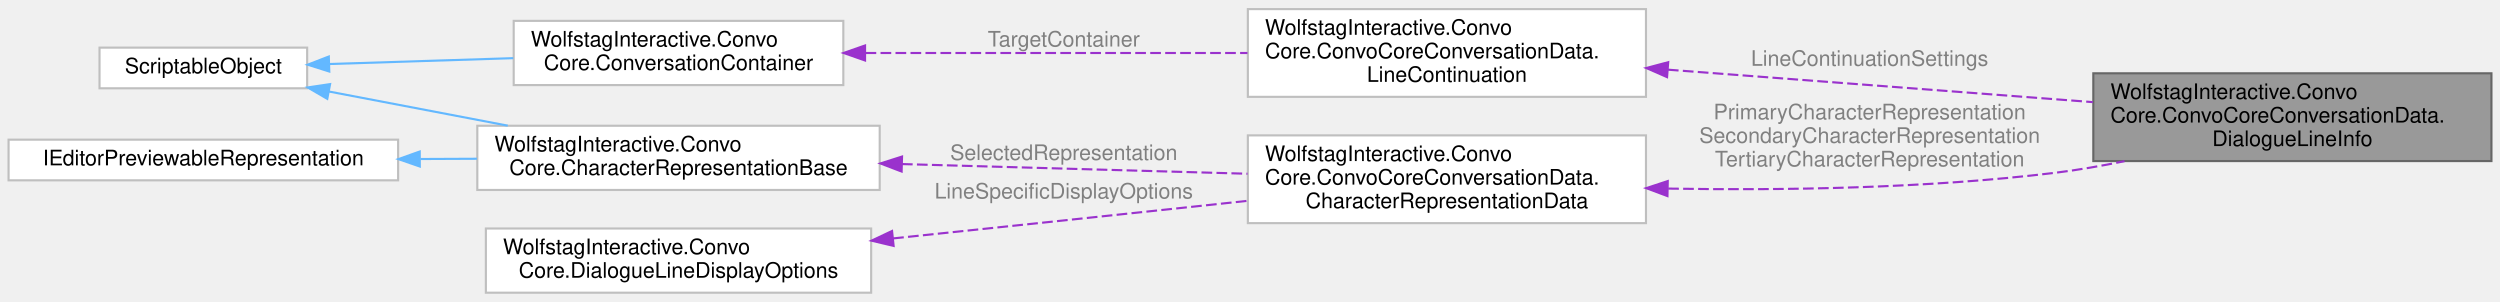
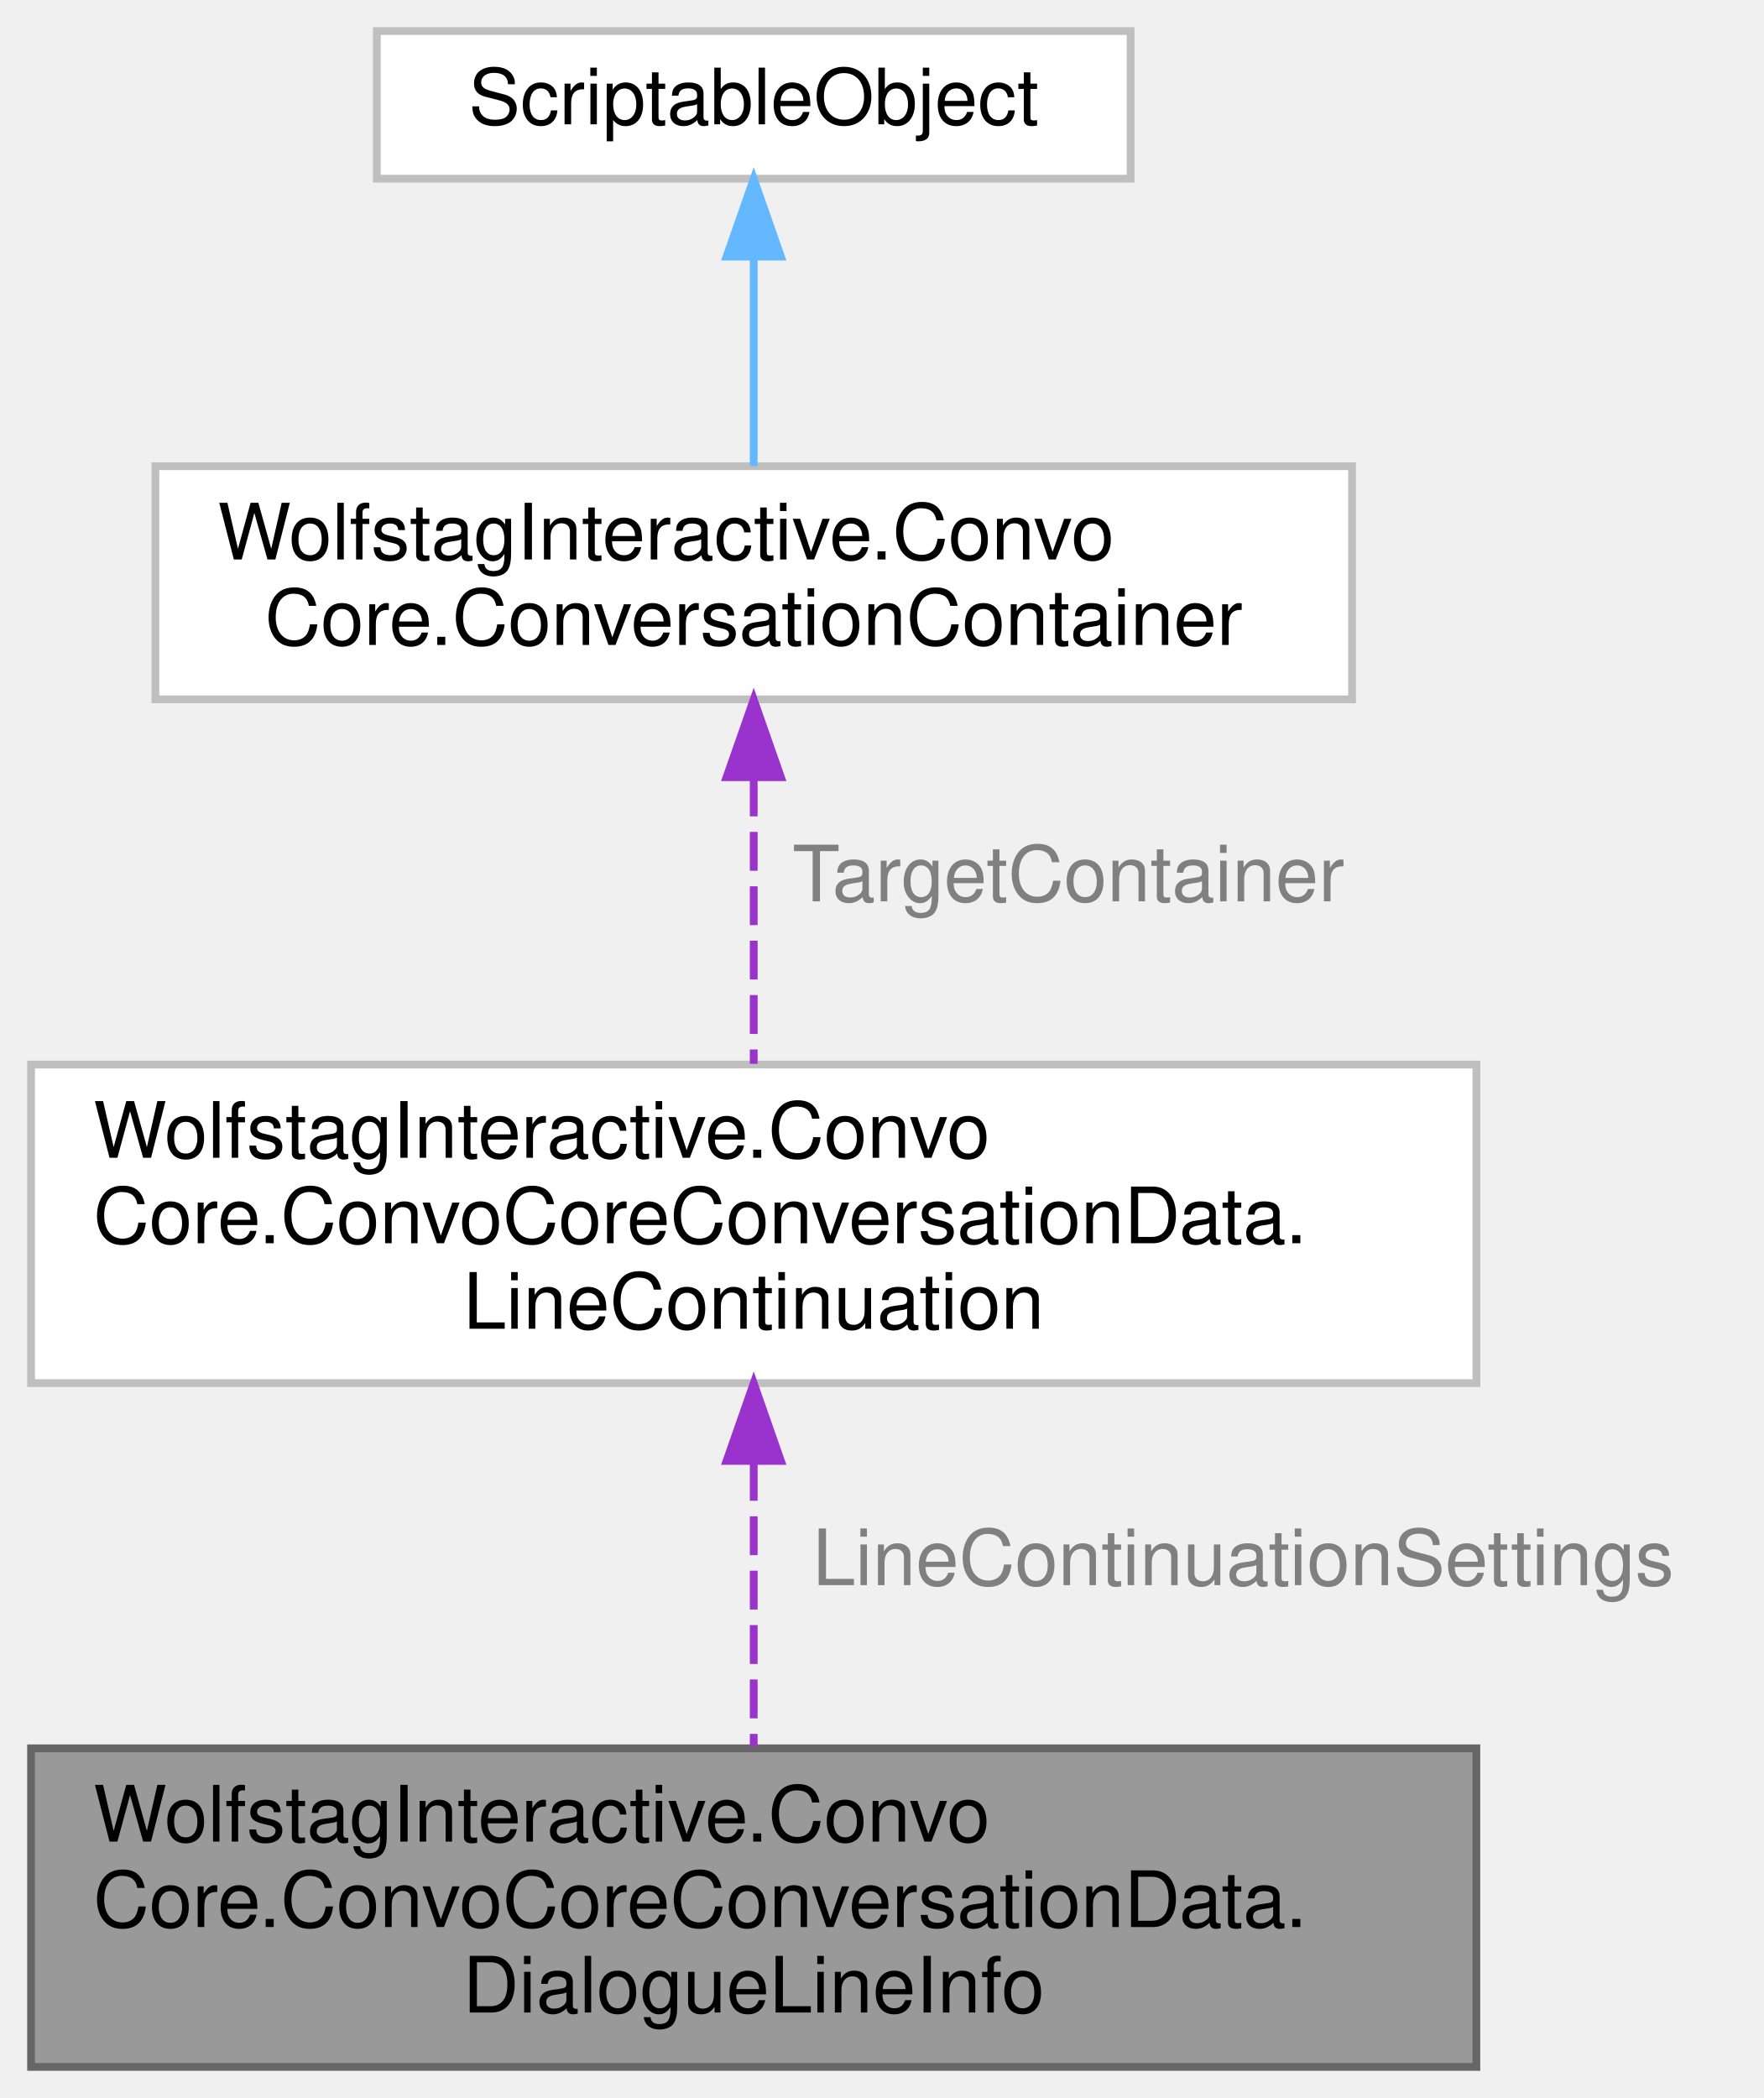
- <svg xmlns="http://www.w3.org/2000/svg" xmlns:xlink="http://www.w3.org/1999/xlink" width="1168pt" height="141pt" viewBox="0.00 0.00 1168.00 140.50">
-   <g id="graph0" class="graph" transform="scale(1 1) rotate(0) translate(4 136.5)">
+ <svg xmlns="http://www.w3.org/2000/svg" xmlns:xlink="http://www.w3.org/1999/xlink" width="227pt" height="270pt" viewBox="0.00 0.00 227.00 270.00">
+   <g id="graph0" class="graph" transform="scale(1 1) rotate(0) translate(4 266)">
    <g id="Node000001" class="node">
      <g id="a_Node000001">
        <a xlink:title=" ">
-           <polygon fill="#999999" stroke="#666666" points="1160,-102.5 974,-102.5 974,-61.5 1160,-61.5 1160,-102.5" />
-           <text text-anchor="start" x="982" y="-90.5" font-family="Helvetica,sans-Serif" font-size="10.00">WolfstagInteractive.Convo</text>
-           <text text-anchor="start" x="982" y="-79.5" font-family="Helvetica,sans-Serif" font-size="10.00">Core.ConvoCoreConversationData.</text>
-           <text text-anchor="middle" x="1067" y="-68.5" font-family="Helvetica,sans-Serif" font-size="10.00">DialogueLineInfo</text>
+           <polygon fill="#999999" stroke="#666666" points="186,-41 0,-41 0,0 186,0 186,-41" />
+           <text text-anchor="start" x="8" y="-29" font-family="Helvetica,sans-Serif" font-size="10.00">WolfstagInteractive.Convo</text>
+           <text text-anchor="start" x="8" y="-18" font-family="Helvetica,sans-Serif" font-size="10.00">Core.ConvoCoreConversationData.</text>
+           <text text-anchor="middle" x="93" y="-7" font-family="Helvetica,sans-Serif" font-size="10.00">DialogueLineInfo</text>
        </a>
      </g>
    </g>
    <g id="Node000002" class="node">
      <g id="a_Node000002">
-         <a xlink:href="structWolfstagInteractive_1_1ConvoCore_1_1ConvoCoreConversationData_1_1CharacterRepresentationData.html" target="_top" xlink:title=" ">
-           <polygon fill="white" stroke="#bfbfbf" points="765,-73.5 579,-73.5 579,-32.5 765,-32.5 765,-73.5" />
-           <text text-anchor="start" x="587" y="-61.5" font-family="Helvetica,sans-Serif" font-size="10.00">WolfstagInteractive.Convo</text>
-           <text text-anchor="start" x="587" y="-50.5" font-family="Helvetica,sans-Serif" font-size="10.00">Core.ConvoCoreConversationData.</text>
-           <text text-anchor="middle" x="672" y="-39.5" font-family="Helvetica,sans-Serif" font-size="10.00">CharacterRepresentationData</text>
+         <a xlink:href="structWolfstagInteractive_1_1ConvoCore_1_1ConvoCoreConversationData_1_1LineContinuation.html" target="_top" xlink:title=" ">
+           <polygon fill="white" stroke="#bfbfbf" points="186,-129 0,-129 0,-88 186,-88 186,-129" />
+           <text text-anchor="start" x="8" y="-117" font-family="Helvetica,sans-Serif" font-size="10.00">WolfstagInteractive.Convo</text>
+           <text text-anchor="start" x="8" y="-106" font-family="Helvetica,sans-Serif" font-size="10.00">Core.ConvoCoreConversationData.</text>
+           <text text-anchor="middle" x="93" y="-95" font-family="Helvetica,sans-Serif" font-size="10.00">LineContinuation</text>
        </a>
      </g>
    </g>
    <g id="edge1_Node000001_Node000002" class="edge">
      <g id="a_edge1_Node000001_Node000002">
        <a xlink:title=" ">
-           <path fill="none" stroke="#9a32cd" stroke-dasharray="5,2" d="M775.36,-48.64C829.29,-47.72 896.43,-48.74 956,-56 966.62,-57.29 977.7,-59.22 988.57,-61.44" />
-           <polygon fill="#9a32cd" stroke="#9a32cd" points="775.03,-45.15 765.1,-48.85 775.17,-52.15 775.03,-45.15" />
+           <path fill="none" stroke="#9a32cd" stroke-dasharray="5,2" d="M93,-77.86C93,-65.76 93,-52.08 93,-41.24" />
+           <polygon fill="#9a32cd" stroke="#9a32cd" points="89.5,-77.99 93,-87.99 96.5,-77.99 89.5,-77.99" />
        </a>
      </g>
-       <text text-anchor="middle" x="869.5" y="-81" font-family="Helvetica,sans-Serif" font-size="10.00" fill="grey"> PrimaryCharacterRepresentation</text>
-       <text text-anchor="middle" x="869.5" y="-70" font-family="Helvetica,sans-Serif" font-size="10.00" fill="grey">SecondaryCharacterRepresentation</text>
-       <text text-anchor="middle" x="869.5" y="-59" font-family="Helvetica,sans-Serif" font-size="10.00" fill="grey">TertiaryCharacterRepresentation</text>
+       <text text-anchor="middle" x="156" y="-62" font-family="Helvetica,sans-Serif" font-size="10.00" fill="grey"> LineContinuationSettings</text>
    </g>
    <g id="Node000003" class="node">
      <g id="a_Node000003">
-         <a xlink:href="classWolfstagInteractive_1_1ConvoCore_1_1CharacterRepresentationBase.html" target="_top" xlink:title=" ">
-           <polygon fill="white" stroke="#bfbfbf" points="407,-78 219,-78 219,-48 407,-48 407,-78" />
-           <text text-anchor="start" x="227" y="-66" font-family="Helvetica,sans-Serif" font-size="10.00">WolfstagInteractive.Convo</text>
-           <text text-anchor="middle" x="313" y="-55" font-family="Helvetica,sans-Serif" font-size="10.00">Core.CharacterRepresentationBase</text>
+         <a xlink:href="classWolfstagInteractive_1_1ConvoCore_1_1ConversationContainer.html" target="_top" xlink:title=" ">
+           <polygon fill="white" stroke="#bfbfbf" points="170,-206 16,-206 16,-176 170,-176 170,-206" />
+           <text text-anchor="start" x="24" y="-194" font-family="Helvetica,sans-Serif" font-size="10.00">WolfstagInteractive.Convo</text>
+           <text text-anchor="middle" x="93" y="-183" font-family="Helvetica,sans-Serif" font-size="10.00">Core.ConversationContainer</text>
        </a>
      </g>
    </g>
    <g id="edge2_Node000002_Node000003" class="edge">
      <g id="a_edge2_Node000002_Node000003">
        <a xlink:title=" ">
-           <path fill="none" stroke="#9a32cd" stroke-dasharray="5,2" d="M417.39,-60.1C468.41,-58.67 529.43,-56.97 578.83,-55.58" />
-           <polygon fill="#9a32cd" stroke="#9a32cd" points="417.23,-56.61 407.33,-60.39 417.43,-63.6 417.23,-56.61" />
+           <path fill="none" stroke="#9a32cd" stroke-dasharray="5,2" d="M93,-165.94C93,-154.17 93,-140.19 93,-129.09" />
+           <polygon fill="#9a32cd" stroke="#9a32cd" points="89.5,-165.98 93,-175.98 96.5,-165.98 89.5,-165.98" />
        </a>
      </g>
-       <text text-anchor="middle" x="493" y="-62" font-family="Helvetica,sans-Serif" font-size="10.00" fill="grey"> SelectedRepresentation</text>
+       <text text-anchor="middle" x="133.5" y="-150" font-family="Helvetica,sans-Serif" font-size="10.00" fill="grey"> TargetContainer</text>
    </g>
    <g id="Node000004" class="node">
      <g id="a_Node000004">
        <a xlink:title=" ">
-           <polygon fill="white" stroke="#bfbfbf" points="139.5,-114.5 42.5,-114.5 42.5,-95.5 139.5,-95.5 139.5,-114.5" />
-           <text text-anchor="middle" x="91" y="-102.5" font-family="Helvetica,sans-Serif" font-size="10.00">ScriptableObject</text>
+           <polygon fill="white" stroke="#bfbfbf" points="141.5,-262 44.5,-262 44.5,-243 141.5,-243 141.5,-262" />
+           <text text-anchor="middle" x="93" y="-250" font-family="Helvetica,sans-Serif" font-size="10.00">ScriptableObject</text>
        </a>
      </g>
    </g>
    <g id="edge3_Node000003_Node000004" class="edge">
      <g id="a_edge3_Node000003_Node000004">
        <a xlink:title=" ">
-           <path fill="none" stroke="#63b8ff" d="M149.63,-94C175.17,-89.12 205.62,-83.31 233.22,-78.04" />
-           <polygon fill="#63b8ff" stroke="#63b8ff" points="148.9,-90.57 139.74,-95.89 150.22,-97.45 148.9,-90.57" />
+           <path fill="none" stroke="#63b8ff" d="M93,-232.73C93,-224.09 93,-214 93,-206.02" />
+           <polygon fill="#63b8ff" stroke="#63b8ff" points="89.5,-232.98 93,-242.98 96.5,-232.98 89.5,-232.98" />
        </a>
      </g>
    </g>
-     <g id="Node000008" class="node">
-       <g id="a_Node000008">
-         <a xlink:href="classWolfstagInteractive_1_1ConvoCore_1_1ConversationContainer.html" target="_top" xlink:title=" ">
-           <polygon fill="white" stroke="#bfbfbf" points="390,-127 236,-127 236,-97 390,-97 390,-127" />
-           <text text-anchor="start" x="244" y="-115" font-family="Helvetica,sans-Serif" font-size="10.00">WolfstagInteractive.Convo</text>
-           <text text-anchor="middle" x="313" y="-104" font-family="Helvetica,sans-Serif" font-size="10.00">Core.ConversationContainer</text>
-         </a>
-       </g>
-     </g>
-     <g id="edge8_Node000008_Node000004" class="edge">
-       <g id="a_edge8_Node000008_Node000004">
-         <a xlink:title=" ">
-           <path fill="none" stroke="#63b8ff" d="M149.91,-106.84C176.2,-107.68 207.64,-108.68 235.81,-109.58" />
-           <polygon fill="#63b8ff" stroke="#63b8ff" points="149.84,-103.34 139.74,-106.52 149.62,-110.34 149.84,-103.34" />
-         </a>
-       </g>
-     </g>
-     <g id="Node000005" class="node">
-       <g id="a_Node000005">
-         <a xlink:href="interfaceWolfstagInteractive_1_1ConvoCore_1_1IEditorPreviewableRepresentation.html" target="_top" xlink:title=" ">
-           <polygon fill="white" stroke="#bfbfbf" points="182,-71.5 0,-71.5 0,-52.5 182,-52.5 182,-71.5" />
-           <text text-anchor="middle" x="91" y="-59.5" font-family="Helvetica,sans-Serif" font-size="10.00">IEditorPreviewableRepresentation</text>
-         </a>
-       </g>
-     </g>
-     <g id="edge4_Node000003_Node000005" class="edge">
-       <g id="a_edge4_Node000003_Node000005">
-         <a xlink:title=" ">
-           <path fill="none" stroke="#63b8ff" d="M192.39,-62.46C201.19,-62.5 210.08,-62.54 218.81,-62.58" />
-           <polygon fill="#63b8ff" stroke="#63b8ff" points="192.13,-58.96 182.12,-62.41 192.1,-65.96 192.13,-58.96" />
-         </a>
-       </g>
-     </g>
-     <g id="Node000006" class="node">
-       <g id="a_Node000006">
-         <a xlink:href="classWolfstagInteractive_1_1ConvoCore_1_1DialogueLineDisplayOptions.html" target="_top" xlink:title=" ">
-           <polygon fill="white" stroke="#bfbfbf" points="403,-30 223,-30 223,0 403,0 403,-30" />
-           <text text-anchor="start" x="231" y="-18" font-family="Helvetica,sans-Serif" font-size="10.00">WolfstagInteractive.Convo</text>
-           <text text-anchor="middle" x="313" y="-7" font-family="Helvetica,sans-Serif" font-size="10.00">Core.DialogueLineDisplayOptions</text>
-         </a>
-       </g>
-     </g>
-     <g id="edge5_Node000002_Node000006" class="edge">
-       <g id="a_edge5_Node000002_Node000006">
-         <a xlink:title=" ">
-           <path fill="none" stroke="#9a32cd" stroke-dasharray="5,2" d="M413.26,-25.36C458.35,-30.09 512.37,-35.79 561,-41 566.83,-41.62 572.82,-42.27 578.87,-42.92" />
-           <polygon fill="#9a32cd" stroke="#9a32cd" points="413.49,-21.87 403.18,-24.31 412.76,-28.83 413.49,-21.87" />
-         </a>
-       </g>
-       <text text-anchor="middle" x="493" y="-44" font-family="Helvetica,sans-Serif" font-size="10.00" fill="grey"> LineSpecificDisplayOptions</text>
-     </g>
-     <g id="Node000007" class="node">
-       <g id="a_Node000007">
-         <a xlink:href="structWolfstagInteractive_1_1ConvoCore_1_1ConvoCoreConversationData_1_1LineContinuation.html" target="_top" xlink:title=" ">
-           <polygon fill="white" stroke="#bfbfbf" points="765,-132.5 579,-132.5 579,-91.5 765,-91.5 765,-132.5" />
-           <text text-anchor="start" x="587" y="-120.5" font-family="Helvetica,sans-Serif" font-size="10.00">WolfstagInteractive.Convo</text>
-           <text text-anchor="start" x="587" y="-109.5" font-family="Helvetica,sans-Serif" font-size="10.00">Core.ConvoCoreConversationData.</text>
-           <text text-anchor="middle" x="672" y="-98.5" font-family="Helvetica,sans-Serif" font-size="10.00">LineContinuation</text>
-         </a>
-       </g>
-     </g>
-     <g id="edge6_Node000001_Node000007" class="edge">
-       <g id="a_edge6_Node000001_Node000007">
-         <a xlink:title=" ">
-           <path fill="none" stroke="#9a32cd" stroke-dasharray="5,2" d="M775.24,-104.2C836.67,-99.51 914.21,-93.59 973.76,-89.04" />
-           <polygon fill="#9a32cd" stroke="#9a32cd" points="774.85,-100.72 765.14,-104.97 775.38,-107.69 774.85,-100.72" />
-         </a>
-       </g>
-       <text text-anchor="middle" x="869.5" y="-106" font-family="Helvetica,sans-Serif" font-size="10.00" fill="grey"> LineContinuationSettings</text>
-     </g>
-     <g id="edge7_Node000007_Node000008" class="edge">
-       <g id="a_edge7_Node000007_Node000008">
-         <a xlink:title=" ">
-           <path fill="none" stroke="#9a32cd" stroke-dasharray="5,2" d="M400.38,-112C454.35,-112 523.79,-112 578.81,-112" />
-           <polygon fill="#9a32cd" stroke="#9a32cd" points="400.15,-108.5 390.15,-112 400.15,-115.5 400.15,-108.5" />
-         </a>
-       </g>
-       <text text-anchor="middle" x="493" y="-115" font-family="Helvetica,sans-Serif" font-size="10.00" fill="grey"> TargetContainer</text>
-     </g>
  </g>
</svg>
